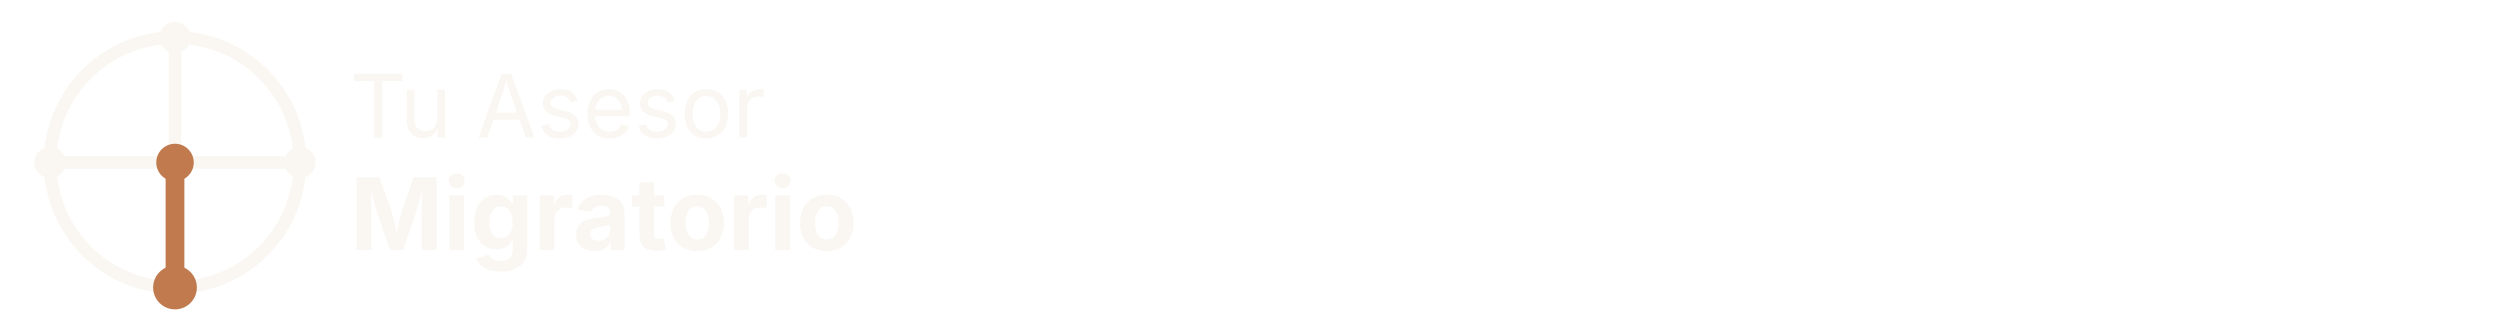
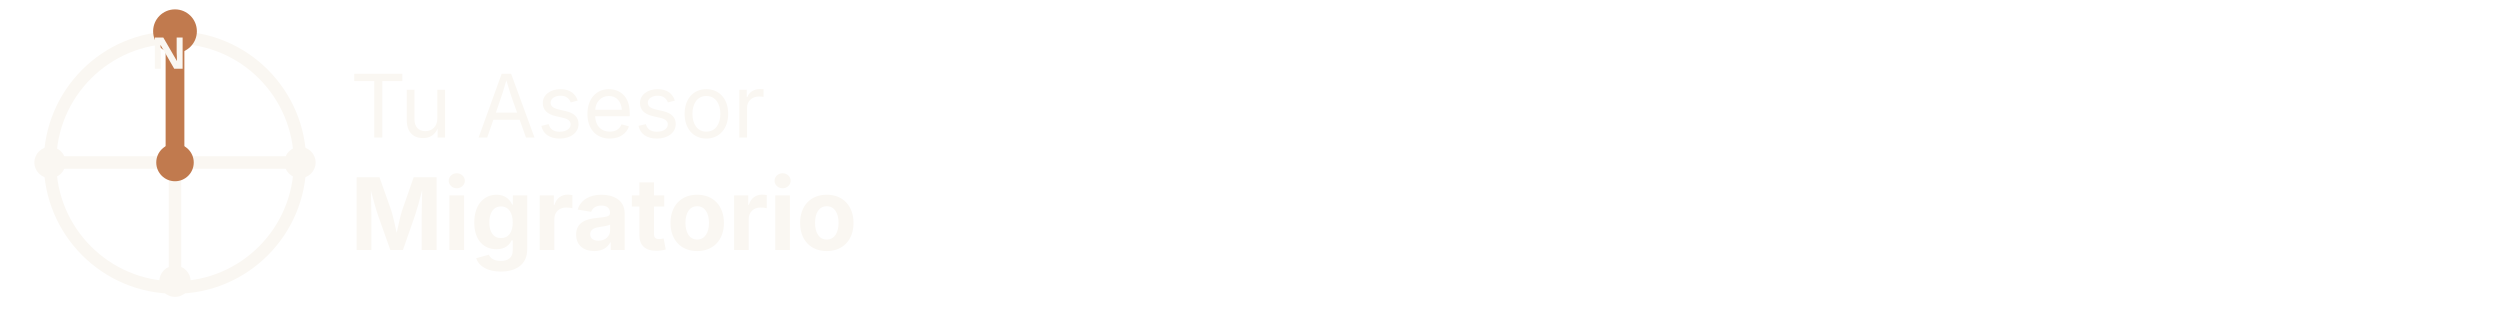
<svg xmlns="http://www.w3.org/2000/svg" viewBox="0 0 400 52" fill="none">
  <g transform="translate(4, 2)">
    <circle cx="24" cy="24" r="20" stroke="#FAF7F2" stroke-width="2" fill="none" />
-     <line x1="24" y1="22" x2="24" y2="4" stroke="#FAF7F2" stroke-width="2" stroke-linecap="round" />
-     <circle cx="24" cy="4" r="2.5" fill="#FAF7F2" />
+     <line x1="24" y1="22" x2="24" y2="3" stroke="#C17A4E" stroke-width="3" stroke-linecap="round" />
+     <circle cx="24" cy="3" r="3.5" fill="#C17A4E" />
+     <text x="23" y="9" text-anchor="middle" font-family="Geist, system-ui, sans-serif" font-size="7" font-weight="700" fill="#FAF7F2">N</text>
    <line x1="26" y1="24" x2="44" y2="24" stroke="#FAF7F2" stroke-width="2" stroke-linecap="round" />
    <circle cx="44" cy="24" r="2.5" fill="#FAF7F2" />
    <line x1="22" y1="24" x2="4" y2="24" stroke="#FAF7F2" stroke-width="2" stroke-linecap="round" />
    <circle cx="4" cy="24" r="2.5" fill="#FAF7F2" />
-     <line x1="24" y1="26" x2="24" y2="42" stroke="#C17A4E" stroke-width="3" stroke-linecap="round" />
-     <circle cx="24" cy="44" r="3.5" fill="#C17A4E" />
+     <line x1="24" y1="26" x2="24" y2="43" stroke="#FAF7F2" stroke-width="2" stroke-linecap="round" />
+     <circle cx="24" cy="43" r="2.5" fill="#FAF7F2" />
    <circle cx="24" cy="24" r="3" fill="#C17A4E" />
  </g>
  <g font-family="Geist, system-ui, -apple-system, sans-serif">
    <text x="56" y="22" font-size="14" font-weight="400" fill="#FAF7F2">Tu Asesor</text>
    <text x="56" y="40" font-size="16" font-weight="700" fill="#FAF7F2">Migratorio</text>
  </g>
</svg>
